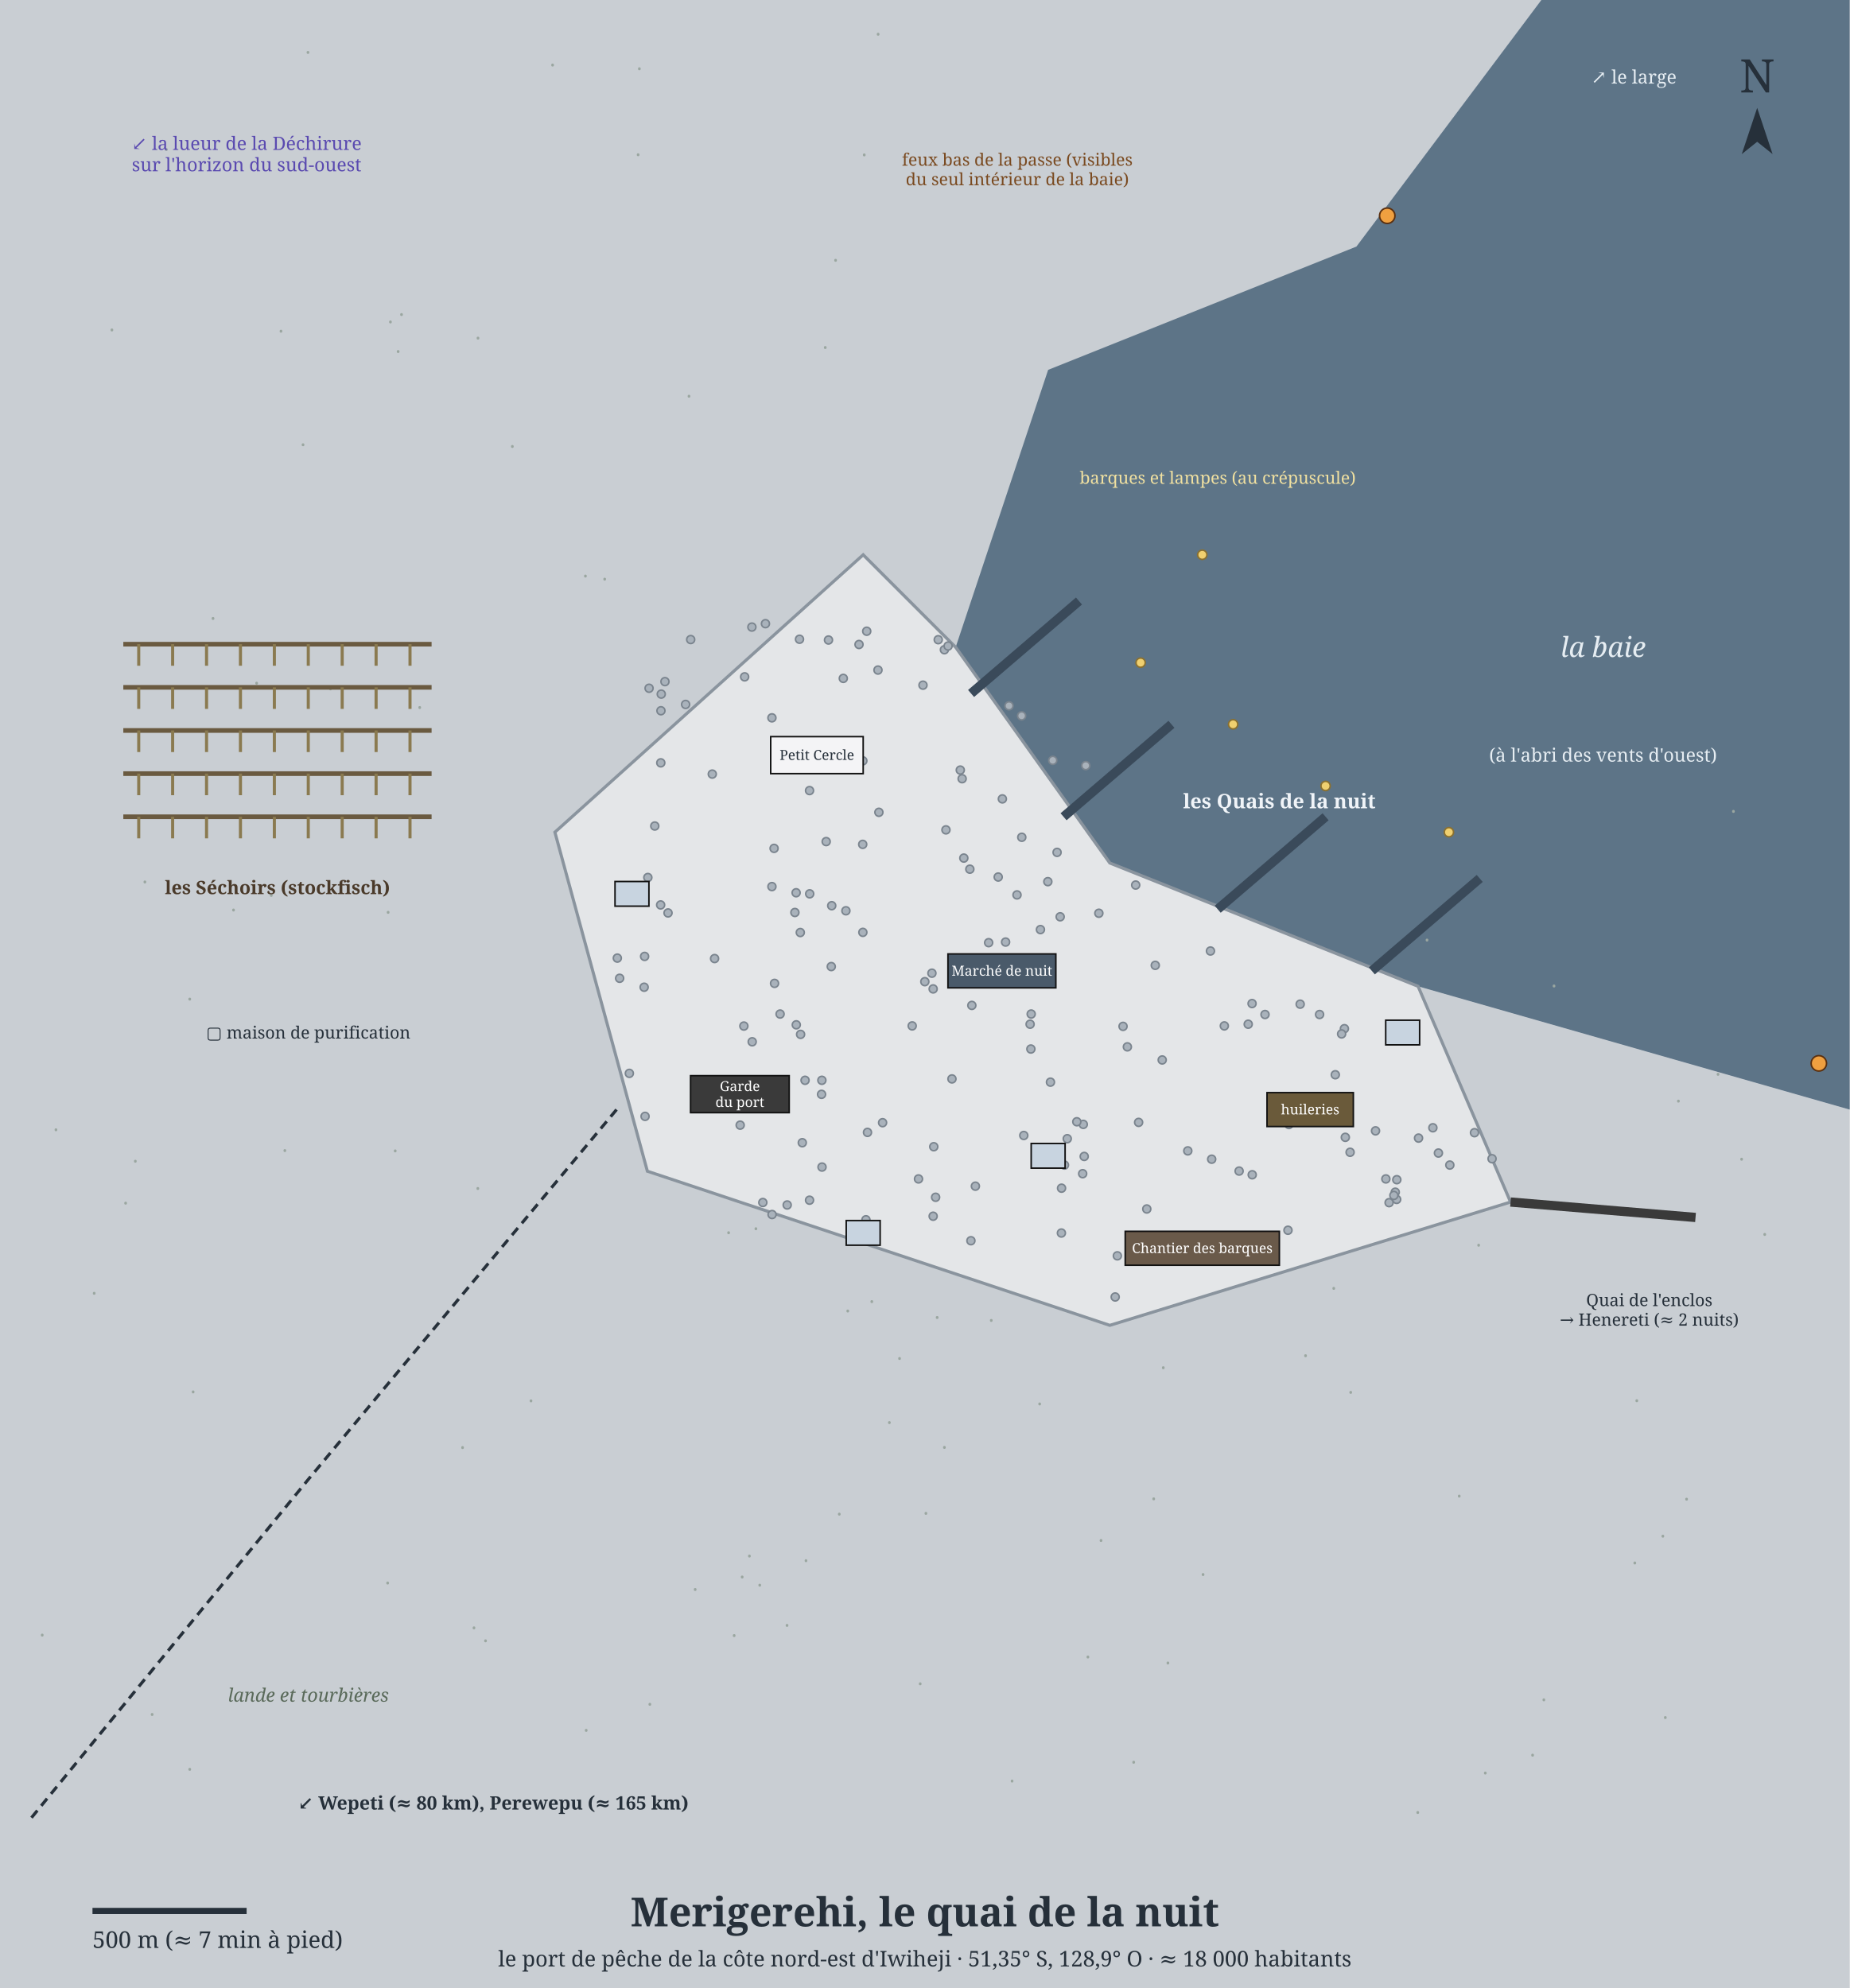
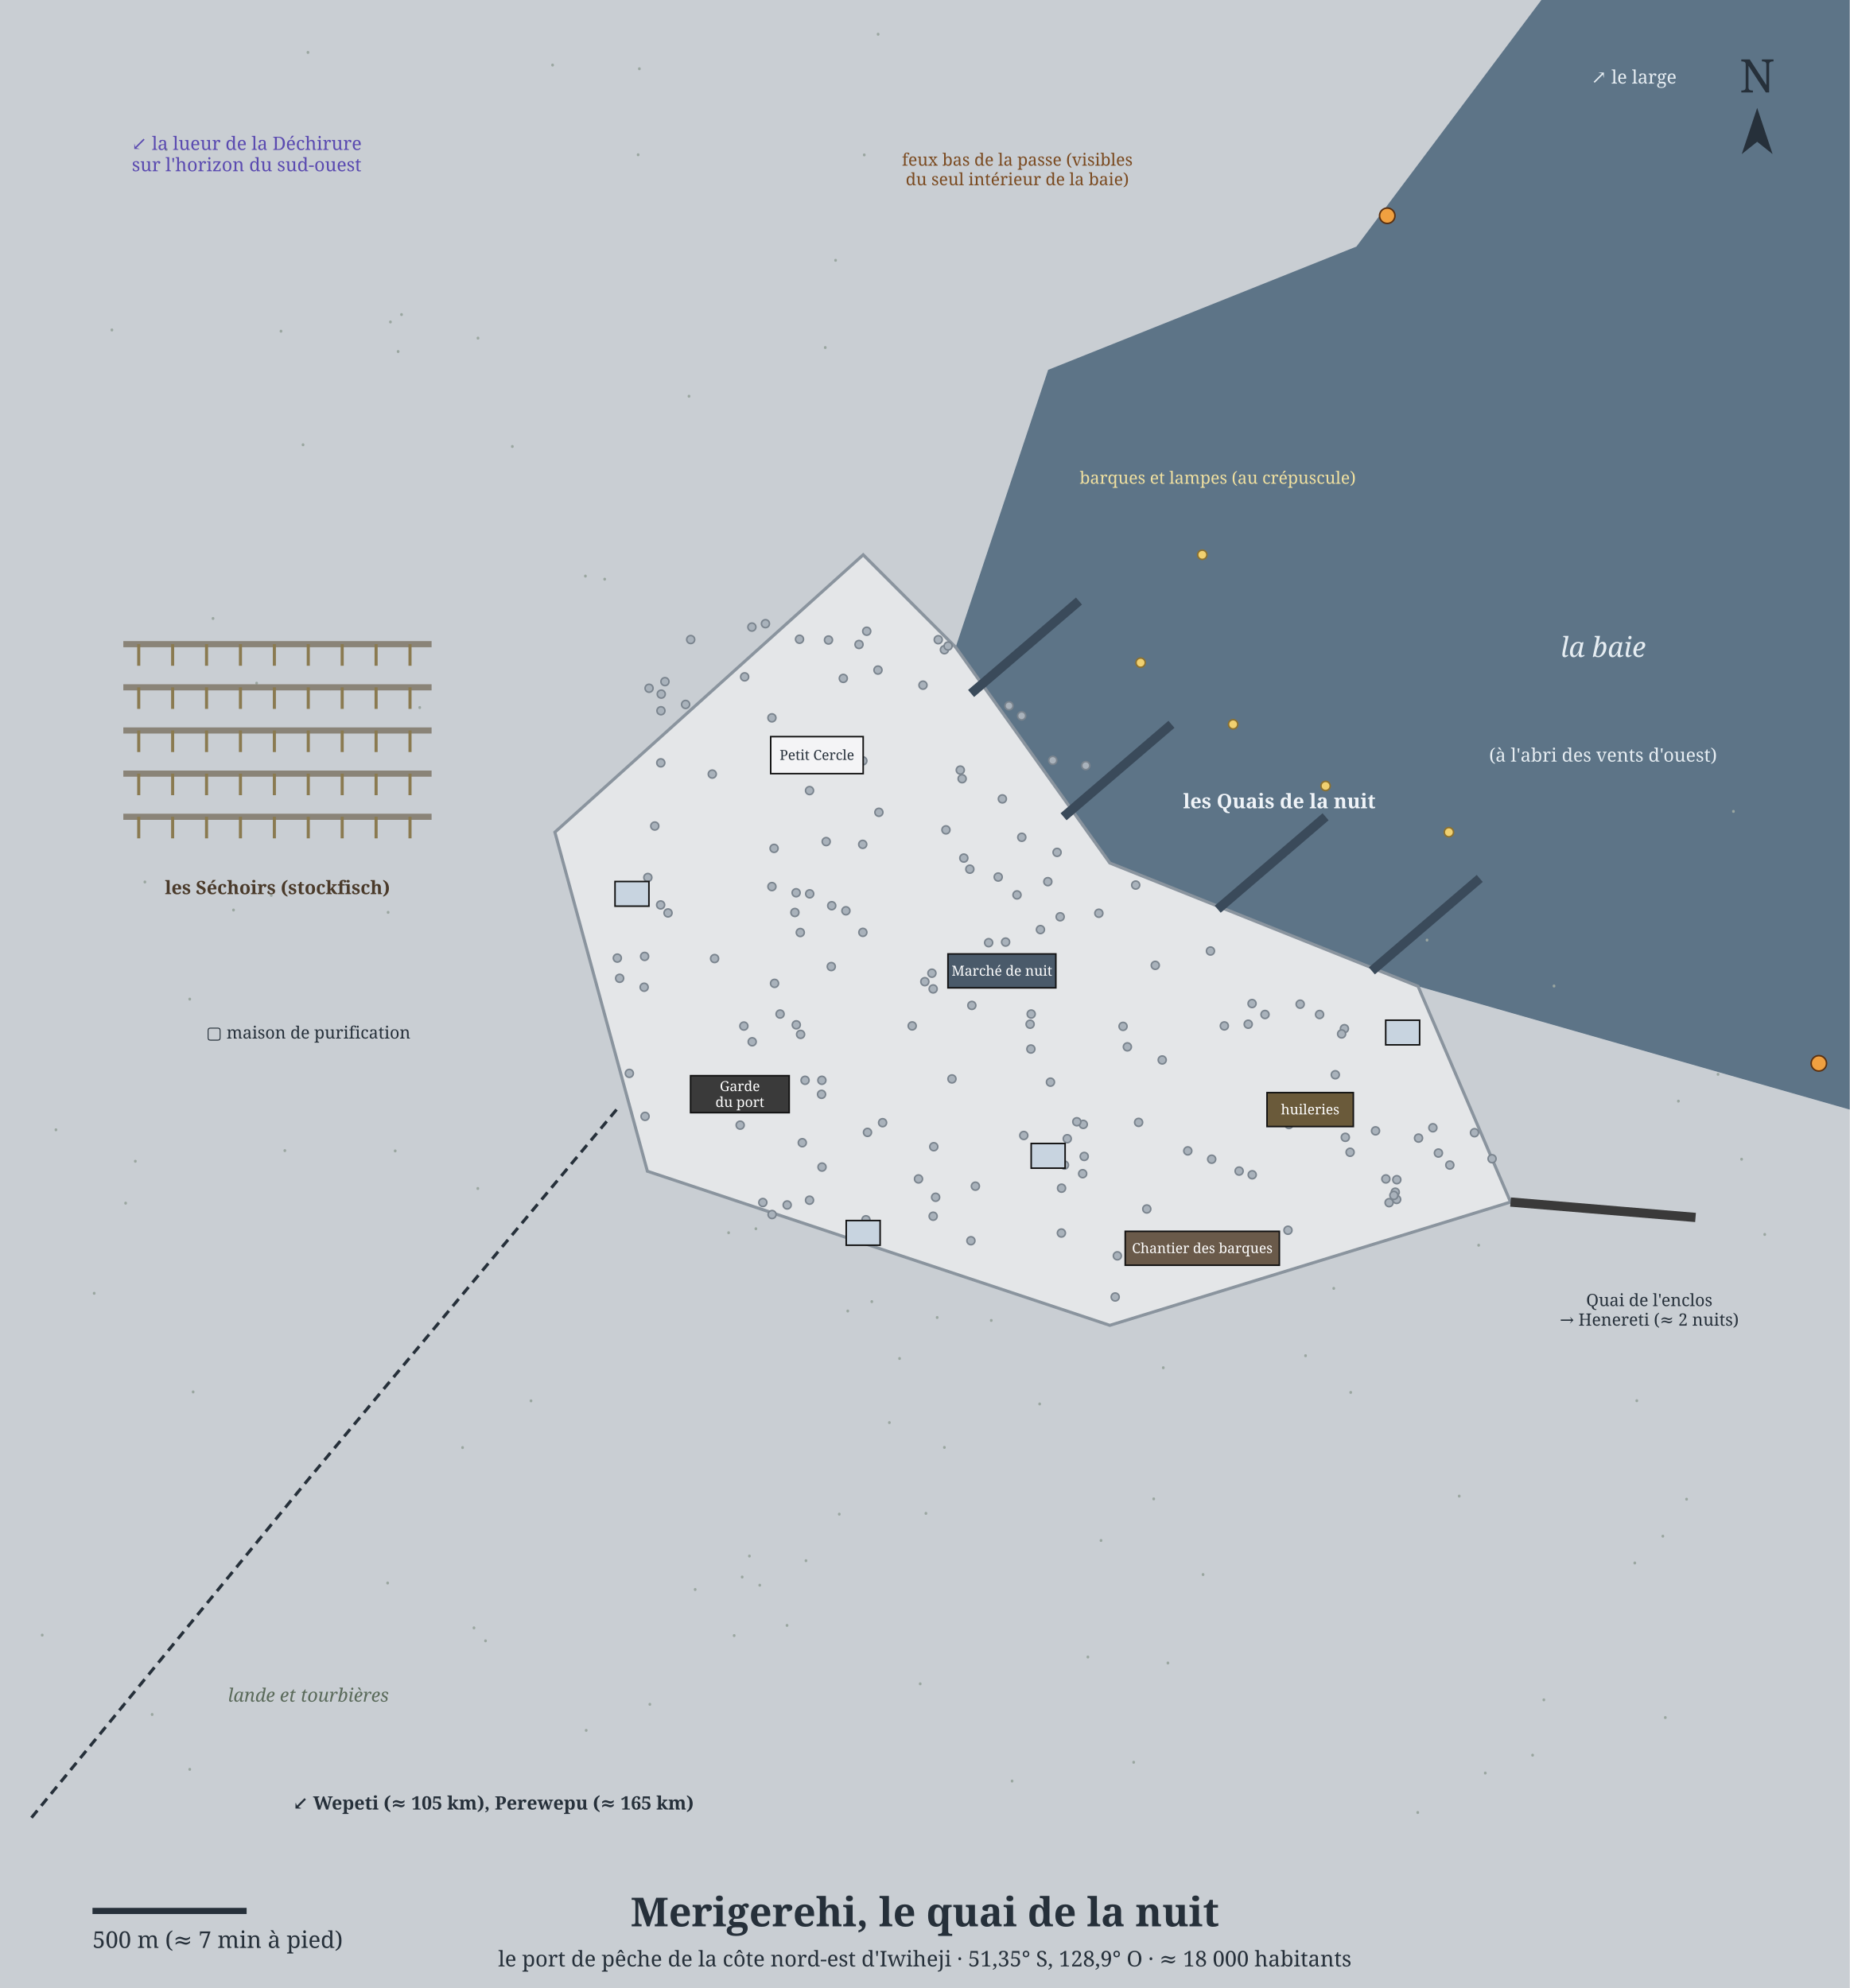
<svg xmlns="http://www.w3.org/2000/svg" viewBox="0 0 1200 1290" font-family="Georgia, serif">
  <rect width="1200" height="1290" fill="#c9ced3" />
  <polygon points="1200.0,720.0 920.0,640.0 720.0,560.0 620.0,420.0 680.0,240.0 880.0,160.0 1000.0,0.0 1200.0,0.0" fill="#5d7487" stroke="none" stroke-width="1" />
  <text x="1040.0" y="426.3" font-size="18" text-anchor="middle" fill="#e6edf2" font-style="italic">la baie</text>
  <text x="1040.0" y="494.2" font-size="12" text-anchor="middle" fill="#e6edf2">(à l'abri des vents d'ouest)</text>
  <text x="1060.0" y="54.2" font-size="12" text-anchor="middle" fill="#e6edf2">↗ le large</text>
  <text x="593.6" y="539.1" font-size="14" text-anchor="middle" fill="#9aa6a0">·</text>
  <text x="959.3" y="813.0" font-size="14" text-anchor="middle" fill="#9aa6a0">·</text>
  <text x="392.3" y="380.8" font-size="14" text-anchor="middle" fill="#9aa6a0">·</text>
  <text x="584.0" y="768.1" font-size="14" text-anchor="middle" fill="#9aa6a0">·</text>
  <text x="490.4" y="802.3" font-size="14" text-anchor="middle" fill="#9aa6a0">·</text>
  <text x="214.4" y="452.0" font-size="14" text-anchor="middle" fill="#9aa6a0">·</text>
  <text x="756.3" y="793.3" font-size="14" text-anchor="middle" fill="#9aa6a0">·</text>
  <text x="522.9" y="1017.7" font-size="14" text-anchor="middle" fill="#9aa6a0">·</text>
  <text x="865.3" y="841.0" font-size="14" text-anchor="middle" fill="#9aa6a0">·</text>
  <text x="358.5" y="47.2" font-size="14" text-anchor="middle" fill="#9aa6a0">·</text>
  <text x="414.8" y="49.6" font-size="14" text-anchor="middle" fill="#9aa6a0">·</text>
  <text x="748.5" y="977.6" font-size="14" text-anchor="middle" fill="#9aa6a0">·</text>
  <text x="847.0" y="884.7" font-size="14" text-anchor="middle" fill="#9aa6a0">·</text>
  <text x="492.9" y="1033.6" font-size="14" text-anchor="middle" fill="#9aa6a0">·</text>
  <text x="87.8" y="758.5" font-size="14" text-anchor="middle" fill="#9aa6a0">·</text>
  <text x="36.3" y="738.1" font-size="14" text-anchor="middle" fill="#9aa6a0">·</text>
  <text x="510.6" y="1059.7" font-size="14" text-anchor="middle" fill="#9aa6a0">·</text>
  <text x="421.6" y="1110.9" font-size="14" text-anchor="middle" fill="#9aa6a0">·</text>
  <text x="272.3" y="464.1" font-size="14" text-anchor="middle" fill="#9aa6a0">·</text>
  <text x="735.5" y="1148.5" font-size="14" text-anchor="middle" fill="#9aa6a0">·</text>
  <text x="585.6" y="694.8" font-size="14" text-anchor="middle" fill="#9aa6a0">·</text>
  <text x="481.5" y="1028.3" font-size="14" text-anchor="middle" fill="#9aa6a0">·</text>
  <text x="476.3" y="1066.3" font-size="14" text-anchor="middle" fill="#9aa6a0">·</text>
  <text x="749.4" y="712.2" font-size="14" text-anchor="middle" fill="#9aa6a0">·</text>
  <text x="1129.9" y="757.2" font-size="14" text-anchor="middle" fill="#9aa6a0">·</text>
  <text x="256.4" y="751.8" font-size="14" text-anchor="middle" fill="#9aa6a0">·</text>
  <text x="1078.8" y="1001.8" font-size="14" text-anchor="middle" fill="#9aa6a0">·</text>
  <text x="1008.2" y="644.8" font-size="14" text-anchor="middle" fill="#9aa6a0">·</text>
  <text x="542.1" y="173.9" font-size="14" text-anchor="middle" fill="#9aa6a0">·</text>
  <text x="226.9" y="479.4" font-size="14" text-anchor="middle" fill="#9aa6a0">·</text>
  <text x="876.3" y="908.5" font-size="14" text-anchor="middle" fill="#9aa6a0">·</text>
  <text x="260.5" y="209.1" font-size="14" text-anchor="middle" fill="#9aa6a0">·</text>
  <text x="679.0" y="709.5" font-size="14" text-anchor="middle" fill="#9aa6a0">·</text>
  <text x="583.6" y="886.5" font-size="14" text-anchor="middle" fill="#9aa6a0">·</text>
  <text x="307.5" y="1061.3" font-size="14" text-anchor="middle" fill="#9aa6a0">·</text>
  <text x="486.2" y="1014.7" font-size="14" text-anchor="middle" fill="#9aa6a0">·</text>
  <text x="705.8" y="1080.2" font-size="14" text-anchor="middle" fill="#9aa6a0">·</text>
  <text x="714.3" y="1004.6" font-size="14" text-anchor="middle" fill="#9aa6a0">·</text>
  <text x="451.0" y="1036.4" font-size="14" text-anchor="middle" fill="#9aa6a0">·</text>
  <text x="597.0" y="1097.6" font-size="14" text-anchor="middle" fill="#9aa6a0">·</text>
  <text x="344.5" y="914.0" font-size="14" text-anchor="middle" fill="#9aa6a0">·</text>
  <text x="560.7" y="105.5" font-size="14" text-anchor="middle" fill="#9aa6a0">·</text>
  <text x="98.7" y="1117.5" font-size="14" text-anchor="middle" fill="#9aa6a0">·</text>
  <text x="176.0" y="586.0" font-size="14" text-anchor="middle" fill="#9aa6a0">·</text>
  <text x="414.0" y="105.4" font-size="14" text-anchor="middle" fill="#9aa6a0">·</text>
  <text x="251.5" y="1032.2" font-size="14" text-anchor="middle" fill="#9aa6a0">·</text>
  <text x="81.5" y="785.7" font-size="14" text-anchor="middle" fill="#9aa6a0">·</text>
  <text x="535.4" y="230.5" font-size="14" text-anchor="middle" fill="#9aa6a0">·</text>
  <text x="565.6" y="849.6" font-size="14" text-anchor="middle" fill="#9aa6a0">·</text>
  <text x="182.3" y="219.9" font-size="14" text-anchor="middle" fill="#9aa6a0">·</text>
  <text x="379.8" y="378.8" font-size="14" text-anchor="middle" fill="#9aa6a0">·</text>
  <text x="1094.2" y="977.8" font-size="14" text-anchor="middle" fill="#9aa6a0">·</text>
  <text x="1114.6" y="702.1" font-size="14" text-anchor="middle" fill="#9aa6a0">·</text>
  <text x="151.5" y="595.5" font-size="14" text-anchor="middle" fill="#9aa6a0">·</text>
  <text x="925.8" y="615.0" font-size="14" text-anchor="middle" fill="#9aa6a0">·</text>
  <text x="332.4" y="294.7" font-size="14" text-anchor="middle" fill="#9aa6a0">·</text>
  <text x="138.2" y="406.3" font-size="14" text-anchor="middle" fill="#9aa6a0">·</text>
  <text x="439.6" y="474.1" font-size="14" text-anchor="middle" fill="#9aa6a0">·</text>
  <text x="608.0" y="859.9" font-size="14" text-anchor="middle" fill="#9aa6a0">·</text>
  <text x="258.3" y="233.1" font-size="14" text-anchor="middle" fill="#9aa6a0">·</text>
  <text x="550.0" y="855.7" font-size="14" text-anchor="middle" fill="#9aa6a0">·</text>
  <text x="123.1" y="653.3" font-size="14" text-anchor="middle" fill="#9aa6a0">·</text>
  <text x="196.6" y="293.6" font-size="14" text-anchor="middle" fill="#9aa6a0">·</text>
  <text x="72.6" y="219.1" font-size="14" text-anchor="middle" fill="#9aa6a0">·</text>
  <text x="643.1" y="861.8" font-size="14" text-anchor="middle" fill="#9aa6a0">·</text>
  <text x="544.5" y="987.5" font-size="14" text-anchor="middle" fill="#9aa6a0">·</text>
  <text x="433.7" y="493.7" font-size="14" text-anchor="middle" fill="#9aa6a0">·</text>
  <text x="729.0" y="808.8" font-size="14" text-anchor="middle" fill="#9aa6a0">·</text>
  <text x="919.8" y="1181.1" font-size="14" text-anchor="middle" fill="#9aa6a0">·</text>
  <text x="600.7" y="987.0" font-size="14" text-anchor="middle" fill="#9aa6a0">·</text>
  <text x="532.1" y="477.6" font-size="14" text-anchor="middle" fill="#9aa6a0">·</text>
  <text x="612.7" y="944.2" font-size="14" text-anchor="middle" fill="#9aa6a0">·</text>
  <text x="1080.4" y="1119.5" font-size="14" text-anchor="middle" fill="#9aa6a0">·</text>
  <text x="61.1" y="844.2" font-size="14" text-anchor="middle" fill="#9aa6a0">·</text>
  <text x="184.8" y="751.6" font-size="14" text-anchor="middle" fill="#9aa6a0">·</text>
  <text x="734.2" y="732.2" font-size="14" text-anchor="middle" fill="#9aa6a0">·</text>
  <text x="1144.9" y="806.0" font-size="14" text-anchor="middle" fill="#9aa6a0">·</text>
  <text x="107.9" y="102.0" font-size="14" text-anchor="middle" fill="#9aa6a0">·</text>
  <text x="532.4" y="793.2" font-size="14" text-anchor="middle" fill="#9aa6a0">·</text>
  <text x="1088.9" y="719.5" font-size="14" text-anchor="middle" fill="#9aa6a0">·</text>
  <text x="123.1" y="1153.1" font-size="14" text-anchor="middle" fill="#9aa6a0">·</text>
  <text x="946.7" y="975.8" font-size="14" text-anchor="middle" fill="#9aa6a0">·</text>
  <text x="757.7" y="1084.1" font-size="14" text-anchor="middle" fill="#9aa6a0">·</text>
  <text x="447.0" y="262.1" font-size="14" text-anchor="middle" fill="#9aa6a0">·</text>
  <text x="1061.9" y="913.9" font-size="14" text-anchor="middle" fill="#9aa6a0">·</text>
  <text x="569.7" y="27.2" font-size="14" text-anchor="middle" fill="#9aa6a0">·</text>
  <text x="1124.6" y="531.5" font-size="14" text-anchor="middle" fill="#9aa6a0">·</text>
  <text x="656.6" y="1160.7" font-size="14" text-anchor="middle" fill="#9aa6a0">·</text>
  <text x="674.5" y="916.0" font-size="14" text-anchor="middle" fill="#9aa6a0">·</text>
  <text x="166.5" y="448.3" font-size="14" text-anchor="middle" fill="#9aa6a0">·</text>
  <text x="994.3" y="1143.9" font-size="14" text-anchor="middle" fill="#9aa6a0">·</text>
  <text x="27.4" y="1066.0" font-size="14" text-anchor="middle" fill="#9aa6a0">·</text>
  <text x="380.3" y="1127.8" font-size="14" text-anchor="middle" fill="#9aa6a0">·</text>
  <text x="300.1" y="944.3" font-size="14" text-anchor="middle" fill="#9aa6a0">·</text>
  <text x="251.8" y="597.0" font-size="14" text-anchor="middle" fill="#9aa6a0">·</text>
  <text x="199.8" y="39.0" font-size="14" text-anchor="middle" fill="#9aa6a0">·</text>
  <text x="125.3" y="908.2" font-size="14" text-anchor="middle" fill="#9aa6a0">·</text>
  <text x="780.5" y="1026.7" font-size="14" text-anchor="middle" fill="#9aa6a0">·</text>
  <text x="310.1" y="224.4" font-size="14" text-anchor="middle" fill="#9aa6a0">·</text>
  <text x="253.3" y="213.9" font-size="14" text-anchor="middle" fill="#9aa6a0">·</text>
  <text x="577.0" y="928.1" font-size="14" text-anchor="middle" fill="#9aa6a0">·</text>
  <text x="315.0" y="1069.7" font-size="14" text-anchor="middle" fill="#9aa6a0">·</text>
  <text x="1060.6" y="1019.2" font-size="14" text-anchor="middle" fill="#9aa6a0">·</text>
  <text x="754.7" y="892.5" font-size="14" text-anchor="middle" fill="#9aa6a0">·</text>
  <text x="310.0" y="776.2" font-size="14" text-anchor="middle" fill="#9aa6a0">·</text>
  <text x="1001.6" y="1108.0" font-size="14" text-anchor="middle" fill="#9aa6a0">·</text>
  <text x="472.7" y="804.9" font-size="14" text-anchor="middle" fill="#9aa6a0">·</text>
  <text x="583.3" y="461.8" font-size="14" text-anchor="middle" fill="#9aa6a0">·</text>
  <text x="963.6" y="1155.5" font-size="14" text-anchor="middle" fill="#9aa6a0">·</text>
  <text x="94.0" y="577.3" font-size="14" text-anchor="middle" fill="#9aa6a0">·</text>
  <text x="200.0" y="1104.2" font-size="12" text-anchor="middle" fill="#5a6a5a" font-style="italic">lande et tourbières</text>
  <polygon points="560.0,360.0 620.0,420.0 720.0,560.0 920.0,640.0 980.0,780.0 720.0,860.0 420.0,760.0 360.0,540.0" fill="#e4e6e8" stroke="#8a949e" stroke-width="2" />
  <circle cx="488.0" cy="676.0" r="2.6" fill="#a9b2bb" stroke="#7a848e" />
  <circle cx="687.8" cy="594.9" r="2.6" fill="#a9b2bb" stroke="#7a848e" />
  <circle cx="500.8" cy="575.3" r="2.6" fill="#a9b2bb" stroke="#7a848e" />
  <circle cx="653.6" cy="636.7" r="2.6" fill="#a9b2bb" stroke="#7a848e" />
  <circle cx="794.3" cy="665.7" r="2.6" fill="#a9b2bb" stroke="#7a848e" />
  <circle cx="420.3" cy="569.4" r="2.6" fill="#a9b2bb" stroke="#7a848e" />
  <circle cx="522.3" cy="701.0" r="2.6" fill="#a9b2bb" stroke="#7a848e" />
  <circle cx="738.7" cy="728.3" r="2.6" fill="#a9b2bb" stroke="#7a848e" />
  <circle cx="940.6" cy="756.0" r="2.6" fill="#a9b2bb" stroke="#7a848e" />
  <circle cx="775.2" cy="815.7" r="2.6" fill="#a9b2bb" stroke="#7a848e" />
  <circle cx="872.2" cy="667.5" r="2.6" fill="#a9b2bb" stroke="#7a848e" />
  <circle cx="641.4" cy="611.7" r="2.6" fill="#a9b2bb" stroke="#7a848e" />
  <circle cx="518.7" cy="414.8" r="2.6" fill="#a9b2bb" stroke="#7a848e" />
  <circle cx="623.0" cy="499.7" r="2.6" fill="#a9b2bb" stroke="#7a848e" />
  <circle cx="444.8" cy="457.1" r="2.6" fill="#a9b2bb" stroke="#7a848e" />
  <circle cx="595.9" cy="765.0" r="2.6" fill="#a9b2bb" stroke="#7a848e" />
  <circle cx="496.6" cy="404.7" r="2.6" fill="#a9b2bb" stroke="#7a848e" />
  <circle cx="968.0" cy="751.9" r="2.6" fill="#a9b2bb" stroke="#7a848e" />
  <circle cx="494.9" cy="780.3" r="2.6" fill="#a9b2bb" stroke="#7a848e" />
  <circle cx="500.8" cy="465.8" r="2.6" fill="#a9b2bb" stroke="#7a848e" />
  <circle cx="630.5" cy="652.4" r="2.6" fill="#a9b2bb" stroke="#7a848e" />
  <circle cx="744.0" cy="784.5" r="2.6" fill="#a9b2bb" stroke="#7a848e" />
  <circle cx="836.2" cy="729.7" r="2.6" fill="#a9b2bb" stroke="#7a848e" />
  <circle cx="681.1" cy="745.1" r="2.6" fill="#a9b2bb" stroke="#7a848e" />
  <circle cx="525.2" cy="778.8" r="2.6" fill="#a9b2bb" stroke="#7a848e" />
  <circle cx="605.4" cy="641.7" r="2.6" fill="#a9b2bb" stroke="#7a848e" />
  <circle cx="429.0" cy="450.4" r="2.6" fill="#a9b2bb" stroke="#7a848e" />
  <circle cx="570.2" cy="527.1" r="2.6" fill="#a9b2bb" stroke="#7a848e" />
  <circle cx="956.6" cy="735.0" r="2.6" fill="#a9b2bb" stroke="#7a848e" />
  <circle cx="754.0" cy="687.8" r="2.6" fill="#a9b2bb" stroke="#7a848e" />
  <circle cx="562.3" cy="409.6" r="2.6" fill="#a9b2bb" stroke="#7a848e" />
  <circle cx="929.6" cy="731.8" r="2.6" fill="#a9b2bb" stroke="#7a848e" />
  <circle cx="685.8" cy="553.1" r="2.6" fill="#a9b2bb" stroke="#7a848e" />
  <circle cx="600.0" cy="637.0" r="2.6" fill="#a9b2bb" stroke="#7a848e" />
  <circle cx="608.7" cy="415.1" r="2.6" fill="#a9b2bb" stroke="#7a848e" />
  <circle cx="500.9" cy="788.1" r="2.6" fill="#a9b2bb" stroke="#7a848e" />
  <circle cx="487.8" cy="406.9" r="2.6" fill="#a9b2bb" stroke="#7a848e" />
  <circle cx="519.4" cy="671.2" r="2.6" fill="#a9b2bb" stroke="#7a848e" />
  <circle cx="785.3" cy="617.1" r="2.6" fill="#a9b2bb" stroke="#7a848e" />
  <circle cx="604.6" cy="631.5" r="2.6" fill="#a9b2bb" stroke="#7a848e" />
  <circle cx="906.1" cy="778.3" r="2.6" fill="#a9b2bb" stroke="#7a848e" />
  <circle cx="703.4" cy="750.4" r="2.6" fill="#a9b2bb" stroke="#7a848e" />
  <circle cx="668.3" cy="664.6" r="2.6" fill="#a9b2bb" stroke="#7a848e" />
  <circle cx="617.6" cy="700.1" r="2.6" fill="#a9b2bb" stroke="#7a848e" />
  <circle cx="809.8" cy="664.6" r="2.6" fill="#a9b2bb" stroke="#7a848e" />
  <circle cx="803.9" cy="759.9" r="2.6" fill="#a9b2bb" stroke="#7a848e" />
  <circle cx="408.3" cy="696.5" r="2.6" fill="#a9b2bb" stroke="#7a848e" />
  <circle cx="920.3" cy="738.5" r="2.6" fill="#a9b2bb" stroke="#7a848e" />
  <circle cx="736.8" cy="574.3" r="2.6" fill="#a9b2bb" stroke="#7a848e" />
  <circle cx="899.1" cy="765.0" r="2.6" fill="#a9b2bb" stroke="#7a848e" />
  <circle cx="679.8" cy="572.1" r="2.6" fill="#a9b2bb" stroke="#7a848e" />
  <circle cx="661.2" cy="623.3" r="2.6" fill="#a9b2bb" stroke="#7a848e" />
  <circle cx="547.1" cy="440.2" r="2.6" fill="#a9b2bb" stroke="#7a848e" />
  <circle cx="870.4" cy="720.9" r="2.6" fill="#a9b2bb" stroke="#7a848e" />
  <circle cx="870.4" cy="670.9" r="2.6" fill="#a9b2bb" stroke="#7a848e" />
  <circle cx="482.6" cy="665.8" r="2.6" fill="#a9b2bb" stroke="#7a848e" />
  <circle cx="562.8" cy="734.8" r="2.6" fill="#a9b2bb" stroke="#7a848e" />
  <circle cx="906.2" cy="765.5" r="2.6" fill="#a9b2bb" stroke="#7a848e" />
  <circle cx="749.5" cy="626.4" r="2.6" fill="#a9b2bb" stroke="#7a848e" />
  <circle cx="652.4" cy="611.3" r="2.6" fill="#a9b2bb" stroke="#7a848e" />
  <circle cx="519.2" cy="605.1" r="2.6" fill="#a9b2bb" stroke="#7a848e" />
  <circle cx="428.8" cy="461.2" r="2.6" fill="#a9b2bb" stroke="#7a848e" />
  <circle cx="605.8" cy="744.1" r="2.6" fill="#a9b2bb" stroke="#7a848e" />
  <circle cx="632.8" cy="769.7" r="2.6" fill="#a9b2bb" stroke="#7a848e" />
  <circle cx="812.3" cy="651.2" r="2.6" fill="#a9b2bb" stroke="#7a848e" />
  <circle cx="664.2" cy="736.8" r="2.6" fill="#a9b2bb" stroke="#7a848e" />
  <circle cx="612.7" cy="421.6" r="2.6" fill="#a9b2bb" stroke="#7a848e" />
  <circle cx="506.1" cy="658.0" r="2.6" fill="#a9b2bb" stroke="#7a848e" />
  <circle cx="688.6" cy="800.1" r="2.6" fill="#a9b2bb" stroke="#7a848e" />
  <circle cx="681.5" cy="702.2" r="2.6" fill="#a9b2bb" stroke="#7a848e" />
  <circle cx="615.1" cy="419.2" r="2.6" fill="#a9b2bb" stroke="#7a848e" />
  <circle cx="856.1" cy="658.3" r="2.6" fill="#a9b2bb" stroke="#7a848e" />
  <circle cx="812.4" cy="762.3" r="2.6" fill="#a9b2bb" stroke="#7a848e" />
  <circle cx="843.5" cy="651.6" r="2.6" fill="#a9b2bb" stroke="#7a848e" />
  <circle cx="559.8" cy="493.7" r="2.6" fill="#a9b2bb" stroke="#7a848e" />
  <circle cx="480.2" cy="730.1" r="2.6" fill="#a9b2bb" stroke="#7a848e" />
  <circle cx="448.1" cy="415.0" r="2.6" fill="#a9b2bb" stroke="#7a848e" />
  <circle cx="516.6" cy="665.0" r="2.6" fill="#a9b2bb" stroke="#7a848e" />
  <circle cx="702.4" cy="761.6" r="2.6" fill="#a9b2bb" stroke="#7a848e" />
  <circle cx="875.9" cy="747.7" r="2.6" fill="#a9b2bb" stroke="#7a848e" />
  <circle cx="598.8" cy="444.6" r="2.6" fill="#a9b2bb" stroke="#7a848e" />
  <circle cx="548.8" cy="591.0" r="2.6" fill="#a9b2bb" stroke="#7a848e" />
  <circle cx="624.2" cy="505.3" r="2.6" fill="#a9b2bb" stroke="#7a848e" />
  <circle cx="502.2" cy="550.5" r="2.6" fill="#a9b2bb" stroke="#7a848e" />
  <circle cx="539.6" cy="587.7" r="2.6" fill="#a9b2bb" stroke="#7a848e" />
  <circle cx="516.5" cy="579.3" r="2.6" fill="#a9b2bb" stroke="#7a848e" />
  <circle cx="510.7" cy="781.9" r="2.6" fill="#a9b2bb" stroke="#7a848e" />
  <circle cx="525.3" cy="580.0" r="2.6" fill="#a9b2bb" stroke="#7a848e" />
  <circle cx="650.3" cy="518.4" r="2.6" fill="#a9b2bb" stroke="#7a848e" />
  <circle cx="933.2" cy="748.2" r="2.6" fill="#a9b2bb" stroke="#7a848e" />
  <circle cx="533.0" cy="710.1" r="2.6" fill="#a9b2bb" stroke="#7a848e" />
  <circle cx="866.3" cy="697.4" r="2.6" fill="#a9b2bb" stroke="#7a848e" />
  <circle cx="724.9" cy="814.9" r="2.6" fill="#a9b2bb" stroke="#7a848e" />
  <circle cx="428.6" cy="587.2" r="2.6" fill="#a9b2bb" stroke="#7a848e" />
  <circle cx="675.0" cy="603.2" r="2.6" fill="#a9b2bb" stroke="#7a848e" />
  <circle cx="613.7" cy="538.5" r="2.6" fill="#a9b2bb" stroke="#7a848e" />
  <circle cx="559.8" cy="605.0" r="2.6" fill="#a9b2bb" stroke="#7a848e" />
  <circle cx="690.6" cy="756.0" r="2.6" fill="#a9b2bb" stroke="#7a848e" />
  <circle cx="892.4" cy="733.8" r="2.6" fill="#a9b2bb" stroke="#7a848e" />
  <circle cx="557.3" cy="418.2" r="2.6" fill="#a9b2bb" stroke="#7a848e" />
  <circle cx="629.2" cy="564.0" r="2.6" fill="#a9b2bb" stroke="#7a848e" />
  <circle cx="400.5" cy="621.7" r="2.6" fill="#a9b2bb" stroke="#7a848e" />
  <circle cx="712.9" cy="592.6" r="2.6" fill="#a9b2bb" stroke="#7a848e" />
  <circle cx="820.7" cy="658.3" r="2.6" fill="#a9b2bb" stroke="#7a848e" />
  <circle cx="662.9" cy="543.3" r="2.6" fill="#a9b2bb" stroke="#7a848e" />
  <circle cx="417.9" cy="640.6" r="2.6" fill="#a9b2bb" stroke="#7a848e" />
  <circle cx="428.7" cy="495.0" r="2.6" fill="#a9b2bb" stroke="#7a848e" />
  <circle cx="654.6" cy="458.0" r="2.6" fill="#a9b2bb" stroke="#7a848e" />
  <circle cx="431.4" cy="442.3" r="2.6" fill="#a9b2bb" stroke="#7a848e" />
  <circle cx="533.2" cy="701.0" r="2.6" fill="#a9b2bb" stroke="#7a848e" />
  <circle cx="421.1" cy="446.6" r="2.6" fill="#a9b2bb" stroke="#7a848e" />
  <circle cx="669.0" cy="658.0" r="2.6" fill="#a9b2bb" stroke="#7a848e" />
  <circle cx="539.3" cy="627.2" r="2.6" fill="#a9b2bb" stroke="#7a848e" />
  <circle cx="683.0" cy="493.4" r="2.6" fill="#a9b2bb" stroke="#7a848e" />
  <circle cx="591.8" cy="665.7" r="2.6" fill="#a9b2bb" stroke="#7a848e" />
  <circle cx="418.2" cy="620.6" r="2.6" fill="#a9b2bb" stroke="#7a848e" />
  <circle cx="572.6" cy="728.5" r="2.6" fill="#a9b2bb" stroke="#7a848e" />
  <circle cx="692.4" cy="738.9" r="2.6" fill="#a9b2bb" stroke="#7a848e" />
  <circle cx="688.7" cy="771.0" r="2.6" fill="#a9b2bb" stroke="#7a848e" />
  <circle cx="533.3" cy="757.3" r="2.6" fill="#a9b2bb" stroke="#7a848e" />
  <circle cx="770.6" cy="746.8" r="2.6" fill="#a9b2bb" stroke="#7a848e" />
  <circle cx="872.8" cy="738.0" r="2.6" fill="#a9b2bb" stroke="#7a848e" />
  <circle cx="629.9" cy="805.1" r="2.6" fill="#a9b2bb" stroke="#7a848e" />
  <circle cx="786.1" cy="752.2" r="2.6" fill="#a9b2bb" stroke="#7a848e" />
  <circle cx="731.4" cy="679.3" r="2.6" fill="#a9b2bb" stroke="#7a848e" />
  <circle cx="559.7" cy="547.9" r="2.6" fill="#a9b2bb" stroke="#7a848e" />
  <circle cx="483.1" cy="439.2" r="2.6" fill="#a9b2bb" stroke="#7a848e" />
  <circle cx="702.8" cy="729.6" r="2.6" fill="#a9b2bb" stroke="#7a848e" />
  <circle cx="905.2" cy="773.6" r="2.6" fill="#a9b2bb" stroke="#7a848e" />
  <circle cx="605.4" cy="789.2" r="2.6" fill="#a9b2bb" stroke="#7a848e" />
  <circle cx="607.0" cy="776.9" r="2.6" fill="#a9b2bb" stroke="#7a848e" />
  <circle cx="536.0" cy="546.1" r="2.6" fill="#a9b2bb" stroke="#7a848e" />
  <circle cx="502.5" cy="638.1" r="2.6" fill="#a9b2bb" stroke="#7a848e" />
  <circle cx="462.1" cy="502.3" r="2.6" fill="#a9b2bb" stroke="#7a848e" />
  <circle cx="561.8" cy="791.5" r="2.6" fill="#a9b2bb" stroke="#7a848e" />
  <circle cx="704.4" cy="496.8" r="2.6" fill="#a9b2bb" stroke="#7a848e" />
  <circle cx="723.5" cy="841.6" r="2.6" fill="#a9b2bb" stroke="#7a848e" />
  <circle cx="463.6" cy="622.0" r="2.6" fill="#a9b2bb" stroke="#7a848e" />
  <circle cx="835.6" cy="798.3" r="2.6" fill="#a9b2bb" stroke="#7a848e" />
  <circle cx="537.5" cy="415.3" r="2.6" fill="#a9b2bb" stroke="#7a848e" />
  <circle cx="662.8" cy="464.5" r="2.6" fill="#a9b2bb" stroke="#7a848e" />
  <circle cx="525.2" cy="513.0" r="2.6" fill="#a9b2bb" stroke="#7a848e" />
  <circle cx="424.8" cy="536.0" r="2.6" fill="#a9b2bb" stroke="#7a848e" />
  <circle cx="904.3" cy="775.7" r="2.6" fill="#a9b2bb" stroke="#7a848e" />
  <circle cx="418.5" cy="724.4" r="2.6" fill="#a9b2bb" stroke="#7a848e" />
  <circle cx="901.2" cy="780.4" r="2.6" fill="#a9b2bb" stroke="#7a848e" />
  <circle cx="698.6" cy="727.9" r="2.6" fill="#a9b2bb" stroke="#7a848e" />
  <circle cx="668.8" cy="680.7" r="2.6" fill="#a9b2bb" stroke="#7a848e" />
  <circle cx="659.8" cy="580.7" r="2.6" fill="#a9b2bb" stroke="#7a848e" />
  <circle cx="520.5" cy="741.5" r="2.6" fill="#a9b2bb" stroke="#7a848e" />
  <circle cx="647.6" cy="569.1" r="2.6" fill="#a9b2bb" stroke="#7a848e" />
  <circle cx="402.0" cy="634.8" r="2.6" fill="#a9b2bb" stroke="#7a848e" />
  <circle cx="551.4" cy="497.5" r="2.6" fill="#a9b2bb" stroke="#7a848e" />
  <circle cx="534.6" cy="487.2" r="2.6" fill="#a9b2bb" stroke="#7a848e" />
  <circle cx="728.6" cy="666.0" r="2.6" fill="#a9b2bb" stroke="#7a848e" />
  <circle cx="569.6" cy="434.8" r="2.6" fill="#a9b2bb" stroke="#7a848e" />
  <circle cx="433.4" cy="592.4" r="2.6" fill="#a9b2bb" stroke="#7a848e" />
  <circle cx="625.3" cy="556.8" r="2.6" fill="#a9b2bb" stroke="#7a848e" />
  <circle cx="515.7" cy="592.1" r="2.6" fill="#a9b2bb" stroke="#7a848e" />
  <polyline points="630.0,450.0 700.0,390.0" fill="none" stroke="#3a4a5a" stroke-width="6" stroke-linejoin="round" />
  <polyline points="690.0,530.0 760.0,470.0" fill="none" stroke="#3a4a5a" stroke-width="6" stroke-linejoin="round" />
  <polyline points="790.0,590.0 860.0,530.0" fill="none" stroke="#3a4a5a" stroke-width="6" stroke-linejoin="round" />
  <polyline points="890.0,630.0 960.0,570.0" fill="none" stroke="#3a4a5a" stroke-width="6" stroke-linejoin="round" />
  <text x="830.0" y="524.5" font-size="13" text-anchor="middle" fill="#f0f4f8" font-weight="bold">les Quais de la nuit</text>
  <circle cx="740.0" cy="430.0" r="3" fill="#f0d070" stroke="#8a7030" />
  <circle cx="800.0" cy="470.0" r="3" fill="#f0d070" stroke="#8a7030" />
  <circle cx="860.0" cy="510.0" r="3" fill="#f0d070" stroke="#8a7030" />
  <circle cx="940.0" cy="540.0" r="3" fill="#f0d070" stroke="#8a7030" />
  <circle cx="780.0" cy="360.0" r="3" fill="#f0d070" stroke="#8a7030" />
  <text x="790.0" y="313.9" font-size="11" text-anchor="middle" fill="#f0e0a0">barques et lampes (au crépuscule)</text>
  <rect x="615.0" y="619.0" width="70" height="22" fill="#4a5a6a" stroke="#111" />
  <text x="650.0" y="633.1" font-size="9" text-anchor="middle" fill="#fff">Marché de nuit</text>
  <rect x="822.0" y="709.0" width="56" height="22" fill="#6a5a3a" stroke="#111" />
  <text x="850.0" y="723.1" font-size="9" text-anchor="middle" fill="#fff">huileries</text>
  <rect x="500.0" y="478.0" width="60" height="24" fill="#f4f4f6" stroke="#111" />
  <text x="530.0" y="493.1" font-size="9" text-anchor="middle" fill="#26303a">Petit Cercle</text>
  <rect x="448.0" y="698.0" width="64" height="24" fill="#3a3a3a" stroke="#111" />
  <text x="480.0" y="708.0" font-size="9" text-anchor="middle" fill="#fff">Garde</text>
  <text x="480.0" y="718.3" font-size="9" text-anchor="middle" fill="#fff">du port</text>
  <rect x="730.0" y="799.0" width="100" height="22" fill="#6a5a4a" stroke="#111" />
  <text x="780.0" y="813.1" font-size="9" text-anchor="middle" fill="#fff">Chantier des barques</text>
  <rect x="399.0" y="572.0" width="22" height="16" fill="#c8d4e0" stroke="#111" />
  <rect x="669.0" y="742.0" width="22" height="16" fill="#c8d4e0" stroke="#111" />
  <rect x="899.0" y="662.0" width="22" height="16" fill="#c8d4e0" stroke="#111" />
  <rect x="549.0" y="792.0" width="22" height="16" fill="#c8d4e0" stroke="#111" />
  <text x="200.0" y="673.9" font-size="11" text-anchor="middle" fill="#26303a">▢ maison de purification</text>
-   <polyline points="80.0,530.0 280.0,530.0" fill="none" stroke="#6a5a40" stroke-width="3" stroke-linejoin="round" />
+   <polyline points="80.0,530.0 280.0,530.0" fill="none" stroke="#8a8478" stroke-width="4" stroke-linejoin="round" />
  <polyline points="90.0,530.0 90.0,544.0" fill="none" stroke="#8a7a50" stroke-width="2" stroke-linejoin="round" />
  <polyline points="112.0,530.0 112.0,544.0" fill="none" stroke="#8a7a50" stroke-width="2" stroke-linejoin="round" />
  <polyline points="134.0,530.0 134.0,544.0" fill="none" stroke="#8a7a50" stroke-width="2" stroke-linejoin="round" />
  <polyline points="156.0,530.0 156.0,544.0" fill="none" stroke="#8a7a50" stroke-width="2" stroke-linejoin="round" />
  <polyline points="178.0,530.0 178.0,544.0" fill="none" stroke="#8a7a50" stroke-width="2" stroke-linejoin="round" />
  <polyline points="200.0,530.0 200.0,544.0" fill="none" stroke="#8a7a50" stroke-width="2" stroke-linejoin="round" />
  <polyline points="222.0,530.0 222.0,544.0" fill="none" stroke="#8a7a50" stroke-width="2" stroke-linejoin="round" />
  <polyline points="244.0,530.0 244.0,544.0" fill="none" stroke="#8a7a50" stroke-width="2" stroke-linejoin="round" />
  <polyline points="266.0,530.0 266.0,544.0" fill="none" stroke="#8a7a50" stroke-width="2" stroke-linejoin="round" />
-   <polyline points="80.0,502.0 280.0,502.0" fill="none" stroke="#6a5a40" stroke-width="3" stroke-linejoin="round" />
+   <polyline points="80.0,502.0 280.0,502.0" fill="none" stroke="#8a8478" stroke-width="4" stroke-linejoin="round" />
  <polyline points="90.0,502.0 90.0,516.0" fill="none" stroke="#8a7a50" stroke-width="2" stroke-linejoin="round" />
  <polyline points="112.0,502.0 112.0,516.0" fill="none" stroke="#8a7a50" stroke-width="2" stroke-linejoin="round" />
  <polyline points="134.0,502.0 134.0,516.0" fill="none" stroke="#8a7a50" stroke-width="2" stroke-linejoin="round" />
  <polyline points="156.0,502.0 156.0,516.0" fill="none" stroke="#8a7a50" stroke-width="2" stroke-linejoin="round" />
  <polyline points="178.0,502.0 178.0,516.0" fill="none" stroke="#8a7a50" stroke-width="2" stroke-linejoin="round" />
  <polyline points="200.0,502.0 200.0,516.0" fill="none" stroke="#8a7a50" stroke-width="2" stroke-linejoin="round" />
  <polyline points="222.0,502.0 222.0,516.0" fill="none" stroke="#8a7a50" stroke-width="2" stroke-linejoin="round" />
  <polyline points="244.0,502.0 244.0,516.0" fill="none" stroke="#8a7a50" stroke-width="2" stroke-linejoin="round" />
  <polyline points="266.0,502.0 266.0,516.0" fill="none" stroke="#8a7a50" stroke-width="2" stroke-linejoin="round" />
-   <polyline points="80.0,474.0 280.0,474.0" fill="none" stroke="#6a5a40" stroke-width="3" stroke-linejoin="round" />
+   <polyline points="80.0,474.0 280.0,474.0" fill="none" stroke="#8a8478" stroke-width="4" stroke-linejoin="round" />
  <polyline points="90.0,474.0 90.0,488.0" fill="none" stroke="#8a7a50" stroke-width="2" stroke-linejoin="round" />
  <polyline points="112.0,474.0 112.0,488.0" fill="none" stroke="#8a7a50" stroke-width="2" stroke-linejoin="round" />
  <polyline points="134.0,474.0 134.0,488.0" fill="none" stroke="#8a7a50" stroke-width="2" stroke-linejoin="round" />
  <polyline points="156.0,474.0 156.0,488.0" fill="none" stroke="#8a7a50" stroke-width="2" stroke-linejoin="round" />
  <polyline points="178.0,474.0 178.0,488.0" fill="none" stroke="#8a7a50" stroke-width="2" stroke-linejoin="round" />
  <polyline points="200.0,474.0 200.0,488.0" fill="none" stroke="#8a7a50" stroke-width="2" stroke-linejoin="round" />
  <polyline points="222.0,474.0 222.0,488.0" fill="none" stroke="#8a7a50" stroke-width="2" stroke-linejoin="round" />
  <polyline points="244.0,474.0 244.0,488.0" fill="none" stroke="#8a7a50" stroke-width="2" stroke-linejoin="round" />
  <polyline points="266.0,474.0 266.0,488.0" fill="none" stroke="#8a7a50" stroke-width="2" stroke-linejoin="round" />
-   <polyline points="80.0,446.0 280.0,446.0" fill="none" stroke="#6a5a40" stroke-width="3" stroke-linejoin="round" />
+   <polyline points="80.0,446.0 280.0,446.0" fill="none" stroke="#8a8478" stroke-width="4" stroke-linejoin="round" />
  <polyline points="90.0,446.0 90.0,460.0" fill="none" stroke="#8a7a50" stroke-width="2" stroke-linejoin="round" />
  <polyline points="112.0,446.0 112.0,460.0" fill="none" stroke="#8a7a50" stroke-width="2" stroke-linejoin="round" />
  <polyline points="134.0,446.0 134.0,460.0" fill="none" stroke="#8a7a50" stroke-width="2" stroke-linejoin="round" />
  <polyline points="156.0,446.0 156.0,460.0" fill="none" stroke="#8a7a50" stroke-width="2" stroke-linejoin="round" />
  <polyline points="178.0,446.0 178.0,460.0" fill="none" stroke="#8a7a50" stroke-width="2" stroke-linejoin="round" />
  <polyline points="200.0,446.0 200.0,460.0" fill="none" stroke="#8a7a50" stroke-width="2" stroke-linejoin="round" />
  <polyline points="222.0,446.0 222.0,460.0" fill="none" stroke="#8a7a50" stroke-width="2" stroke-linejoin="round" />
  <polyline points="244.0,446.0 244.0,460.0" fill="none" stroke="#8a7a50" stroke-width="2" stroke-linejoin="round" />
  <polyline points="266.0,446.0 266.0,460.0" fill="none" stroke="#8a7a50" stroke-width="2" stroke-linejoin="round" />
-   <polyline points="80.0,418.0 280.0,418.0" fill="none" stroke="#6a5a40" stroke-width="3" stroke-linejoin="round" />
+   <polyline points="80.0,418.0 280.0,418.0" fill="none" stroke="#8a8478" stroke-width="4" stroke-linejoin="round" />
  <polyline points="90.0,418.0 90.0,432.0" fill="none" stroke="#8a7a50" stroke-width="2" stroke-linejoin="round" />
  <polyline points="112.0,418.0 112.0,432.0" fill="none" stroke="#8a7a50" stroke-width="2" stroke-linejoin="round" />
  <polyline points="134.0,418.0 134.0,432.0" fill="none" stroke="#8a7a50" stroke-width="2" stroke-linejoin="round" />
  <polyline points="156.0,418.0 156.0,432.0" fill="none" stroke="#8a7a50" stroke-width="2" stroke-linejoin="round" />
  <polyline points="178.0,418.0 178.0,432.0" fill="none" stroke="#8a7a50" stroke-width="2" stroke-linejoin="round" />
  <polyline points="200.0,418.0 200.0,432.0" fill="none" stroke="#8a7a50" stroke-width="2" stroke-linejoin="round" />
  <polyline points="222.0,418.0 222.0,432.0" fill="none" stroke="#8a7a50" stroke-width="2" stroke-linejoin="round" />
  <polyline points="244.0,418.0 244.0,432.0" fill="none" stroke="#8a7a50" stroke-width="2" stroke-linejoin="round" />
  <polyline points="266.0,418.0 266.0,432.0" fill="none" stroke="#8a7a50" stroke-width="2" stroke-linejoin="round" />
  <text x="180.0" y="580.2" font-size="12" text-anchor="middle" fill="#4a3a2a" font-weight="bold">les Séchoirs (stockfisch)</text>
  <polyline points="980.0,780.0 1100.0,790.0" fill="none" stroke="#3a3a3a" stroke-width="6" stroke-linejoin="round" />
  <text x="1070.0" y="847.5" font-size="11" text-anchor="middle" fill="#26303a">Quai de l'enclos</text>
  <text x="1070.0" y="860.2" font-size="11" text-anchor="middle" fill="#26303a">→ Henereti (≈ 2 nuits)</text>
  <circle cx="900.0" cy="140.0" r="5" fill="#f0a040" stroke="#5a3010" />
  <circle cx="1180.0" cy="690.0" r="5" fill="#f0a040" stroke="#5a3010" />
  <text x="660.0" y="107.5" font-size="11" text-anchor="middle" fill="#7a4a20">feux bas de la passe (visibles</text>
  <text x="660.0" y="120.2" font-size="11" text-anchor="middle" fill="#7a4a20">du seul intérieur de la baie)</text>
  <polyline points="400.0,720.0 200.0,960.0 20.0,1180.0" fill="none" stroke="#26303a" stroke-width="2" stroke-linejoin="round" stroke-dasharray="6 4" />
-   <text x="320.0" y="1174.2" font-size="12" text-anchor="middle" fill="#26303a" font-weight="bold">↙ Wepeti (≈ 80 km), Perewepu (≈ 165 km)</text>
+   <text x="320.0" y="1174.2" font-size="12" text-anchor="middle" fill="#26303a" font-weight="bold">↙ Wepeti (≈ 105 km), Perewepu (≈ 165 km)</text>
  <text x="160.0" y="97.3" font-size="12" text-anchor="middle" fill="#5a4ab0">↙ la lueur de la Déchirure</text>
  <text x="160.0" y="111.1" font-size="12" text-anchor="middle" fill="#5a4ab0">sur l'horizon du sud-ouest</text>
  <line x1="60" y1="1240" x2="160.0" y2="1240" stroke="#26303a" stroke-width="4" />
  <text x="60" y="1264" font-size="15" fill="#26303a">500 m (≈ 7 min à pied)</text>
  <text x="1140" y="60" font-size="30" text-anchor="middle" fill="#26303a">N</text>
  <polygon points="1140,70 1130,100 1140,92 1150,100" fill="#26303a" />
  <text x="600.0" y="1250" font-size="26" text-anchor="middle" fill="#26303a" font-weight="bold">Merigerehi, le quai de la nuit</text>
  <text x="600.0" y="1276" font-size="14" text-anchor="middle" fill="#26303a">le port de pêche de la côte nord-est d'Iwiheji · 51,35° S, 128,9° O · ≈ 18 000 habitants</text>
</svg>
